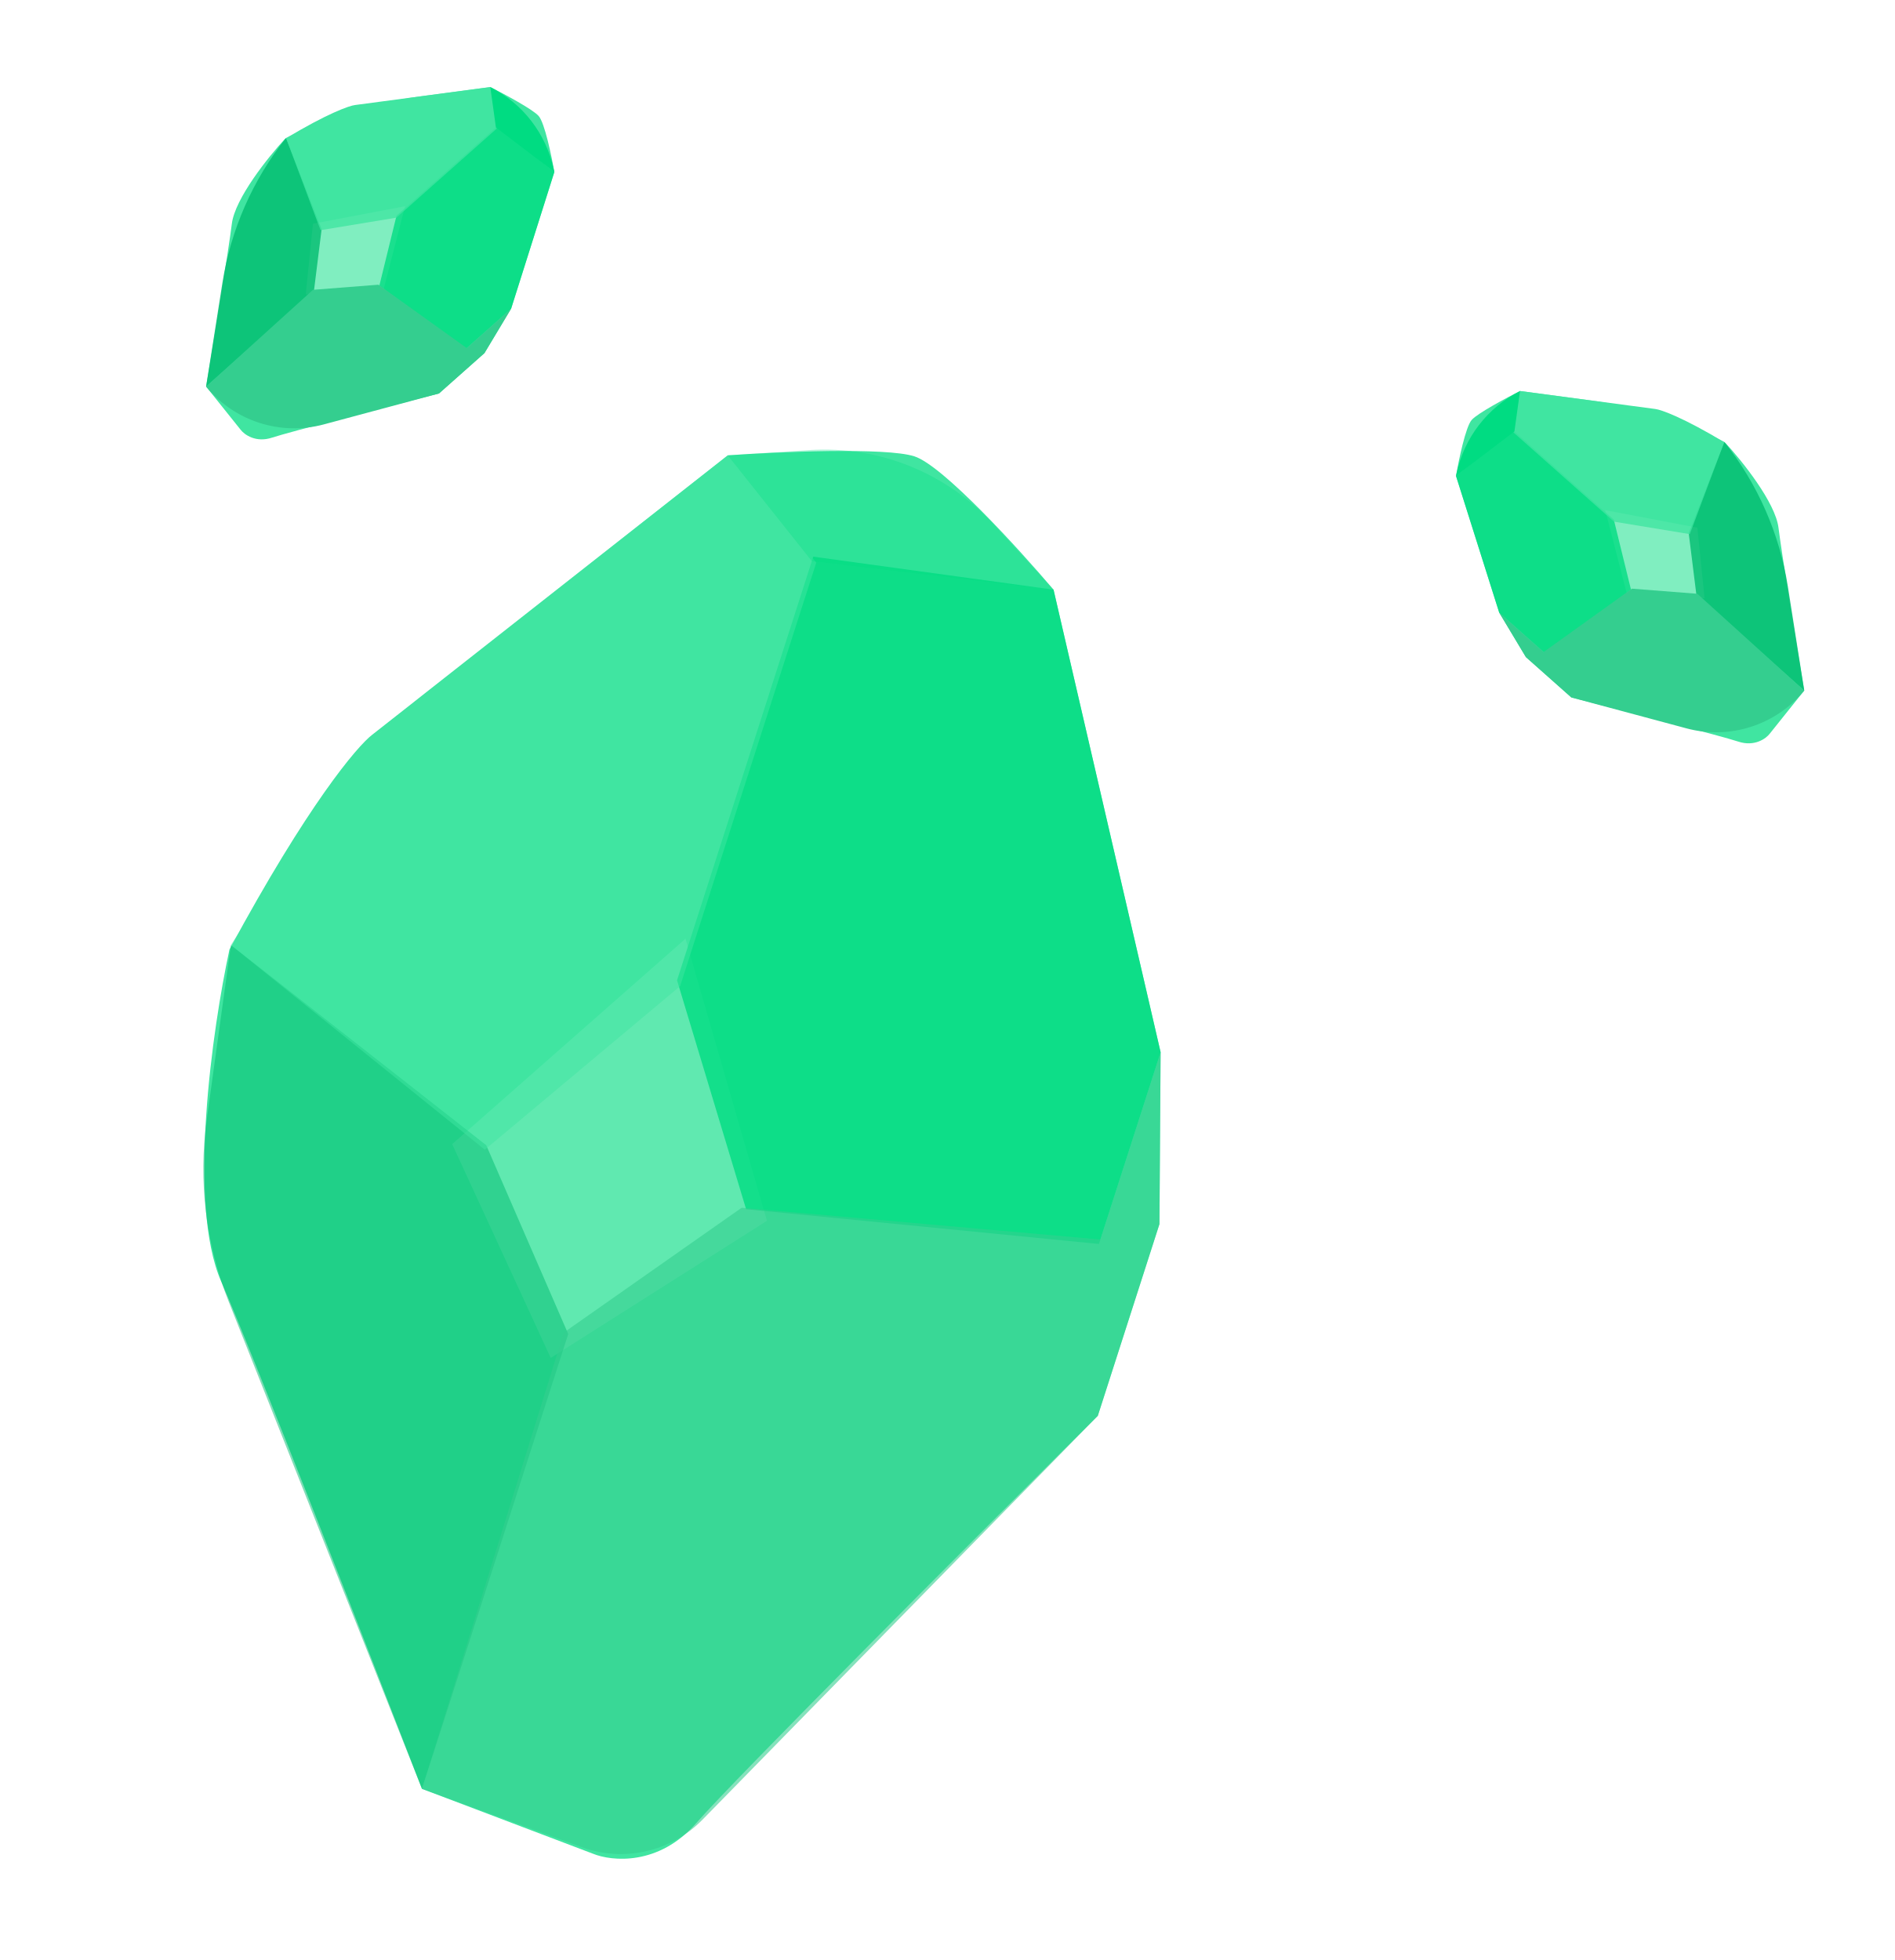
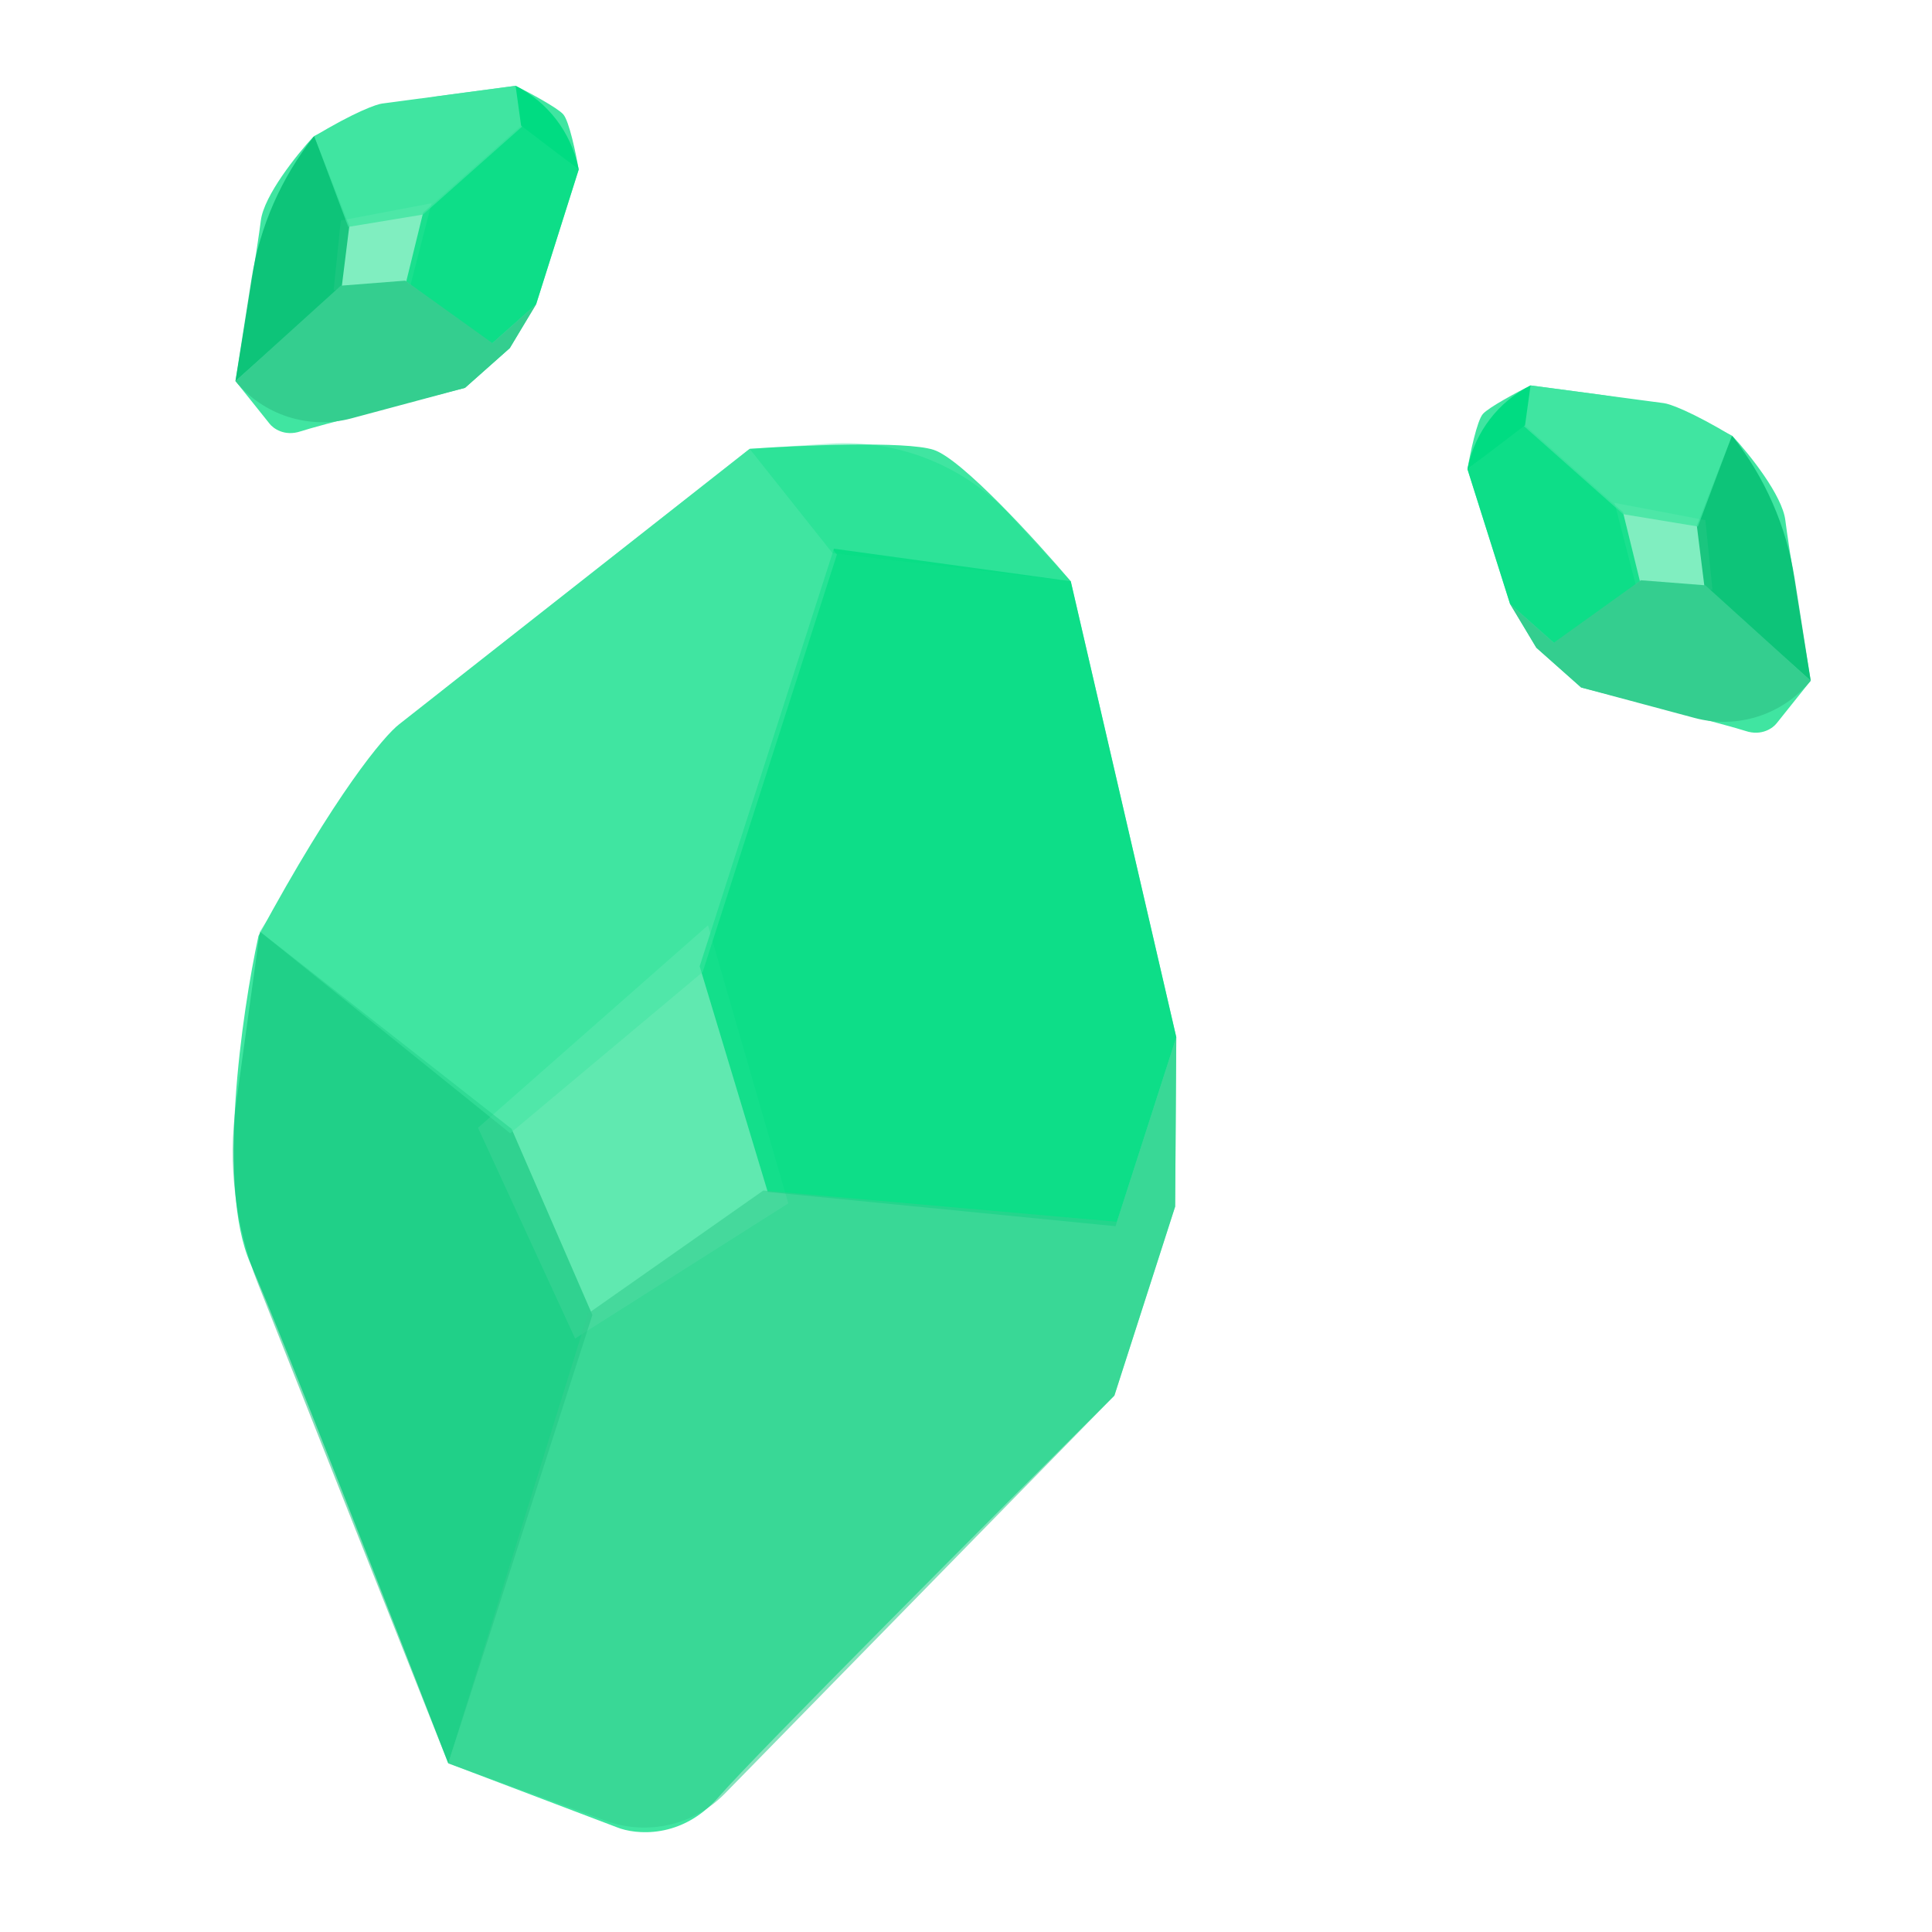
- <svg xmlns="http://www.w3.org/2000/svg" width="116" height="120" viewBox="0 0 116 120" fill="none">
-   <path d="M13.538 78.452C11.457 73.685 13.011 62.918 14.049 58.131C18.815 49.301 21.866 45.683 22.795 44.978L44.556 27.878C47.637 27.664 54.235 27.377 55.981 27.939C57.728 28.501 62.388 33.615 64.5 36.102L71.055 64.421L70.984 74.943L67.21 86.683C59.972 93.894 44.923 108.976 42.63 111.612C40.336 114.248 37.456 113.964 36.303 113.493L25.834 109.522C22.602 101.152 15.619 83.219 13.538 78.452Z" fill="#40E5A1" />
-   <path opacity="0.5" d="M41.968 57.473L27.684 70.049L33.716 83.137L46.955 74.743L41.968 57.473Z" fill="#80EEC0" />
-   <path opacity="0.5" d="M12.656 68.557L14.136 57.858L29.77 70.118L34.788 81.675L25.834 109.523L13.999 79.686C12.598 76.154 12.136 72.32 12.656 68.557Z" fill="#00BB6F" />
-   <path opacity="0.8" d="M45.678 74.031L41.45 60.018L49.79 34.081L64.5 36.103L71.055 64.421L67.28 76.161L45.678 74.031Z" fill="#00DC82" />
-   <path opacity="0.5" d="M19.163 50.022L14.136 57.858L29.682 70.391L41.636 60.379L49.975 34.442L44.556 27.878L26.096 42.391C23.375 44.529 21.032 47.109 19.163 50.022Z" fill="#40E5A1" />
-   <path opacity="0.3" d="M49.702 34.354L44.556 27.878L49.562 27.554C53.788 27.279 57.911 28.933 60.777 32.052L64.5 36.103L49.702 34.354Z" fill="#00DC82" />
-   <path opacity="0.6" d="M25.834 109.522L34.515 81.587L45.405 73.944L67.368 75.888L71.055 64.422L70.984 74.943L67.21 86.683L43.009 111.408C41.086 113.373 38.192 114.03 35.609 113.088L25.834 109.522Z" fill="#34CE8F" />
-   <path d="M108.884 32.316C108.693 30.758 106.636 28.198 105.631 27.114C103.037 25.552 101.689 25.08 101.339 25.04L93.059 23.939C92.226 24.357 90.467 25.296 90.1 25.71C89.732 26.125 89.306 28.17 89.139 29.14L91.784 37.506L93.417 40.229L96.201 42.7C99.189 43.462 105.415 45.069 106.415 45.402C107.416 45.735 108.121 45.218 108.348 44.919L110.459 42.279C110.013 39.607 109.075 33.874 108.884 32.316Z" fill="#40E5A1" />
-   <path d="M98.276 31.233L103.918 32.306L104.36 36.634L99.631 36.487L98.276 31.233Z" fill="#80EEC0" />
-   <path opacity="0.8" d="M110.46 42.279L109.461 35.928C108.95 32.684 107.609 29.628 105.567 27.057L103.387 32.645L103.857 36.419L110.46 42.279Z" fill="#00BB6F" />
-   <path opacity="0.8" d="M99.854 36.105L98.801 31.814L92.651 26.355L89.139 29.141L91.784 37.507L94.567 39.978L99.854 36.105Z" fill="#00DC82" />
-   <path opacity="0.8" d="M93.059 23.94L97.299 24.504C100.178 24.887 102.973 25.75 105.567 27.057L103.452 32.702L98.808 31.937L92.659 26.478L93.059 23.94Z" fill="#40E5A1" />
-   <path d="M92.716 26.413L93.059 23.94C91.065 24.951 89.635 26.81 89.17 28.998L89.139 29.141L92.716 26.413Z" fill="#00DC82" />
-   <path d="M110.46 42.28L103.915 36.354L99.911 36.041L94.503 39.92L91.784 37.507L93.418 40.23L96.201 42.701L103.252 44.594C105.901 45.305 108.72 44.4 110.46 42.28Z" fill="#34CE8F" />
-   <path d="M14.193 13.706C14.384 12.147 16.441 9.588 17.446 8.504C20.04 6.941 21.388 6.47 21.738 6.43L30.018 5.329C30.851 5.747 32.61 6.686 32.977 7.1C33.345 7.515 33.771 9.56 33.938 10.53L31.293 18.896L29.66 21.619L26.876 24.09C23.888 24.852 17.662 26.459 16.662 26.792C15.661 27.125 14.956 26.608 14.729 26.308L12.618 23.668C13.063 20.997 14.002 15.264 14.193 13.706Z" fill="#40E5A1" />
-   <path d="M24.801 12.623L19.159 13.696L18.716 18.024L23.446 17.877L24.801 12.623Z" fill="#80EEC0" />
-   <path opacity="0.8" d="M12.617 23.669L13.616 17.318C14.127 14.074 15.468 11.018 17.51 8.447L19.69 14.034L19.22 17.808L12.617 23.669Z" fill="#00BB6F" />
-   <path opacity="0.8" d="M23.223 17.495L24.276 13.204L30.426 7.746L33.938 10.531L31.293 18.897L28.51 21.368L23.223 17.495Z" fill="#00DC82" />
-   <path opacity="0.8" d="M30.018 5.33L25.777 5.894C22.899 6.277 20.104 7.14 17.51 8.447L19.625 14.092L24.269 13.326L30.418 7.868L30.018 5.33Z" fill="#40E5A1" />
-   <path d="M30.361 7.803L30.018 5.33C32.012 6.341 33.442 8.2 33.907 10.388L33.938 10.531L30.361 7.803Z" fill="#00DC82" />
-   <path d="M12.617 23.67L19.162 17.744L23.166 17.431L28.574 21.311L31.293 18.897L29.659 21.62L26.876 24.091L19.824 25.984C17.176 26.695 14.357 25.79 12.617 23.67Z" fill="#34CE8F" />
+ <svg xmlns="http://www.w3.org/2000/svg" width="120" height="120" viewBox="0 0 120 120" fill="none">
+   <path d="M15.545 78.452C13.463 73.685 15.018 62.918 16.055 58.13C20.822 49.301 23.873 45.683 24.802 44.978L46.563 27.878C49.644 27.664 56.241 27.377 57.988 27.939C59.735 28.501 64.395 33.615 66.506 36.102L73.061 64.421L72.991 74.943L69.216 86.683C61.979 93.894 46.93 108.976 44.636 111.612C42.343 114.248 39.463 113.964 38.309 113.493L27.841 109.522C24.609 101.152 17.626 83.219 15.545 78.452Z" fill="#40E5A1" />
+   <path opacity="0.5" d="M43.974 57.473L29.691 70.049L35.722 83.137L48.962 74.743L43.974 57.473Z" fill="#80EEC0" />
+   <path opacity="0.5" d="M14.663 68.557L16.143 57.858L31.777 70.118L36.795 81.675L27.841 109.523L16.006 79.686C14.605 76.154 14.142 72.32 14.663 68.557Z" fill="#00BB6F" />
+   <path opacity="0.8" d="M47.685 74.031L43.457 60.018L51.797 34.081L66.506 36.103L73.061 64.422L69.287 76.161L47.685 74.031Z" fill="#00DC82" />
+   <path opacity="0.5" d="M21.17 50.022L16.143 57.858L31.689 70.391L43.642 60.379L51.982 34.442L46.563 27.878L28.103 42.391C25.382 44.529 23.039 47.109 21.17 50.022Z" fill="#40E5A1" />
+   <path opacity="0.3" d="M51.709 34.354L46.563 27.878L51.569 27.554C55.794 27.279 59.918 28.933 62.783 32.052L66.506 36.103L51.709 34.354Z" fill="#00DC82" />
+   <path opacity="0.6" d="M27.841 109.522L36.522 81.587L47.412 73.944L69.374 75.888L73.061 64.422L72.991 74.943L69.216 86.683L45.016 111.408C43.093 113.373 40.198 114.03 37.616 113.088L27.841 109.522Z" fill="#34CE8F" />
+   <path d="M110.891 32.316C110.7 30.758 108.643 28.198 107.638 27.114C105.044 25.552 103.695 25.08 103.346 25.04L95.066 23.939C94.232 24.357 92.474 25.296 92.106 25.71C91.739 26.125 91.313 28.17 91.146 29.14L93.791 37.506L95.424 40.229L98.207 42.7C101.195 43.462 107.421 45.069 108.422 45.402C109.423 45.735 110.128 45.218 110.355 44.919L112.466 42.279C112.02 39.607 111.082 33.874 110.891 32.316Z" fill="#40E5A1" />
+   <path d="M100.282 31.233L105.925 32.306L106.367 36.634L101.638 36.487L100.282 31.233Z" fill="#80EEC0" />
+   <path opacity="0.8" d="M112.466 42.279L111.467 35.928C110.957 32.684 109.616 29.628 107.574 27.057L105.393 32.645L105.864 36.419L112.466 42.279Z" fill="#00BB6F" />
+   <path opacity="0.8" d="M101.86 36.105L100.807 31.814L94.658 26.355L91.146 29.141L93.79 37.507L96.574 39.978L101.86 36.105Z" fill="#00DC82" />
+   <path opacity="0.8" d="M95.066 23.94L99.306 24.504C102.185 24.887 104.98 25.75 107.574 27.057L105.458 32.702L100.815 31.937L94.665 26.478L95.066 23.94Z" fill="#40E5A1" />
+   <path d="M94.723 26.413L95.066 23.94C93.071 24.951 91.641 26.81 91.176 28.998L91.146 29.141L94.723 26.413Z" fill="#00DC82" />
+   <path d="M112.467 42.28L105.921 36.354L101.918 36.041L96.51 39.92L93.791 37.507L95.424 40.23L98.208 42.701L105.259 44.594C107.908 45.305 110.727 44.4 112.467 42.28Z" fill="#34CE8F" />
+   <path d="M16.2 13.706C16.391 12.147 18.448 9.588 19.453 8.504C22.047 6.941 23.395 6.47 23.745 6.43L32.025 5.329C32.858 5.747 34.617 6.686 34.984 7.1C35.352 7.515 35.778 9.56 35.944 10.53L33.3 18.896L31.666 21.619L28.883 24.09C25.895 24.852 19.669 26.459 18.668 26.792C17.668 27.125 16.963 26.608 16.736 26.308L14.625 23.668C15.07 20.997 16.009 15.264 16.2 13.706Z" fill="#40E5A1" />
+   <path d="M26.808 12.623L21.165 13.696L20.723 18.024L25.453 17.877L26.808 12.623Z" fill="#80EEC0" />
+   <path opacity="0.8" d="M14.624 23.669L15.623 17.318C16.133 14.074 17.475 11.018 19.517 8.447L21.697 14.034L21.227 17.808L14.624 23.669Z" fill="#00BB6F" />
+   <path opacity="0.8" d="M25.23 17.495L26.283 13.204L32.433 7.746L35.945 10.531L33.3 18.897L30.517 21.368L25.23 17.495Z" fill="#00DC82" />
+   <path opacity="0.8" d="M32.025 5.33L27.784 5.894C24.905 6.277 22.111 7.14 19.517 8.447L21.632 14.092L26.276 13.326L32.425 7.868L32.025 5.33Z" fill="#40E5A1" />
+   <path d="M32.367 7.803L32.025 5.33C34.019 6.341 35.449 8.2 35.914 10.388L35.944 10.531L32.367 7.803Z" fill="#00DC82" />
+   <path d="M14.624 23.67L21.169 17.744L25.172 17.431L30.581 21.31L33.3 18.897L31.666 21.62L28.883 24.091L21.831 25.984C19.183 26.695 16.364 25.79 14.624 23.67Z" fill="#34CE8F" />
</svg>
